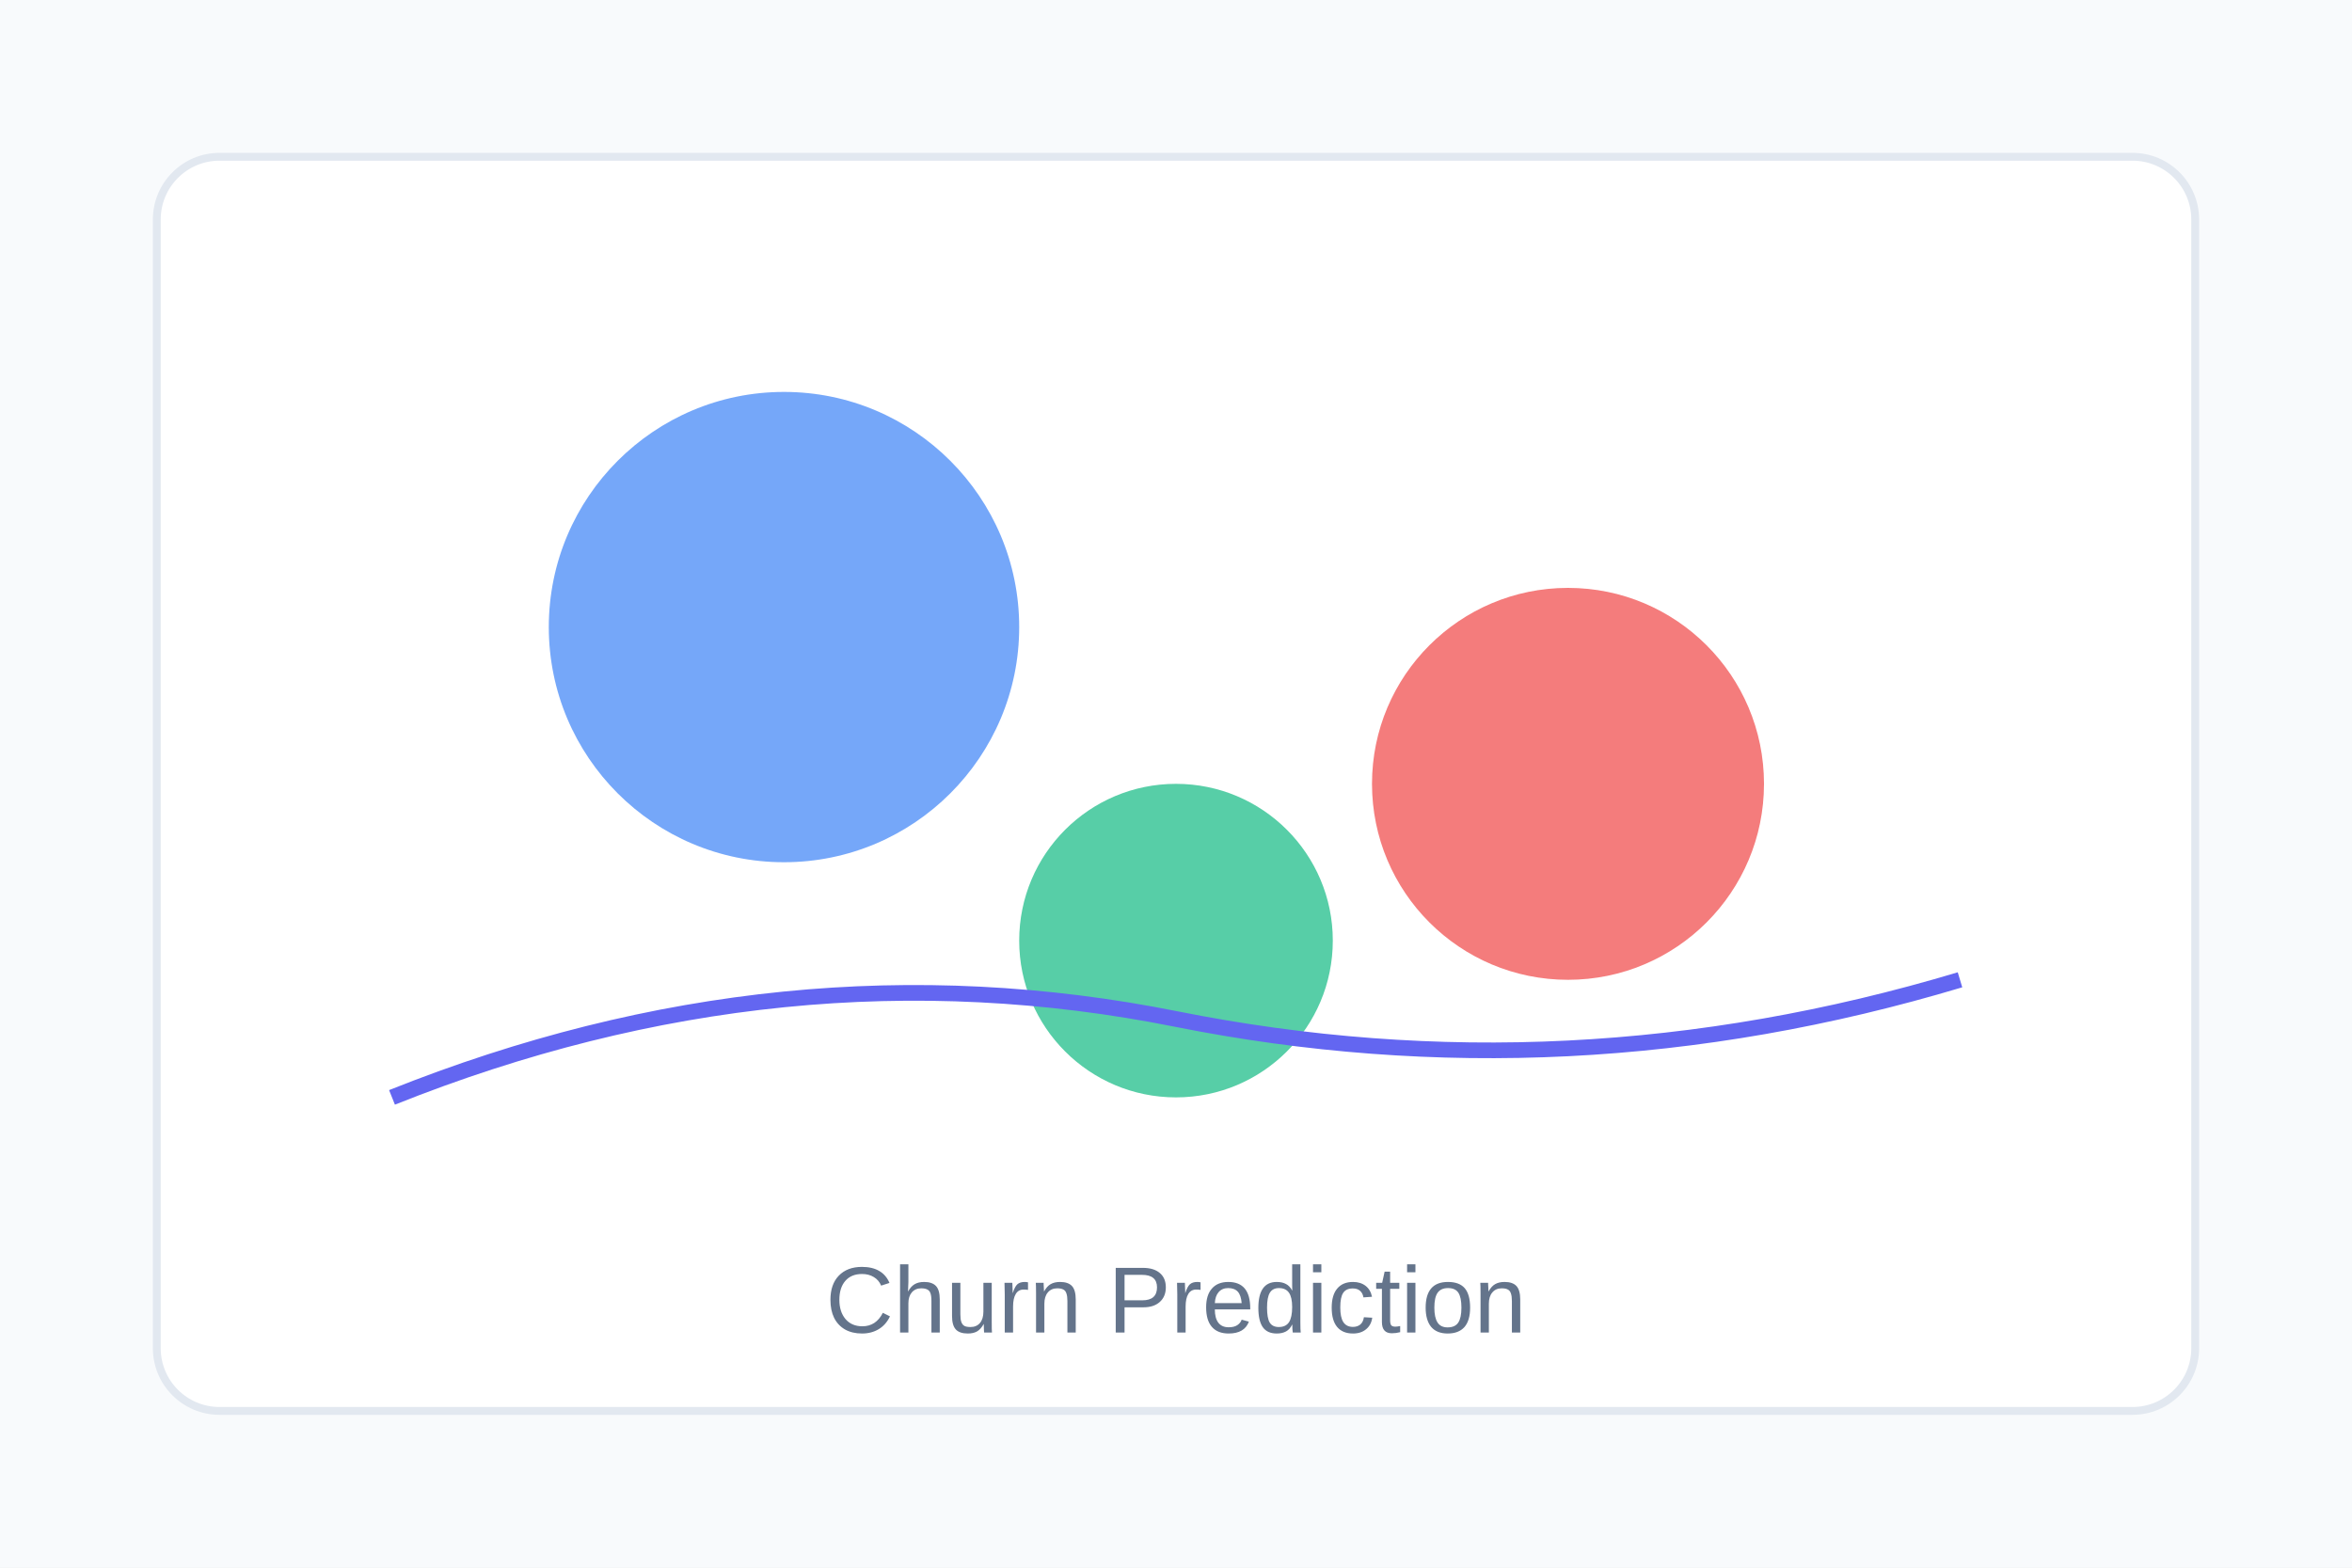
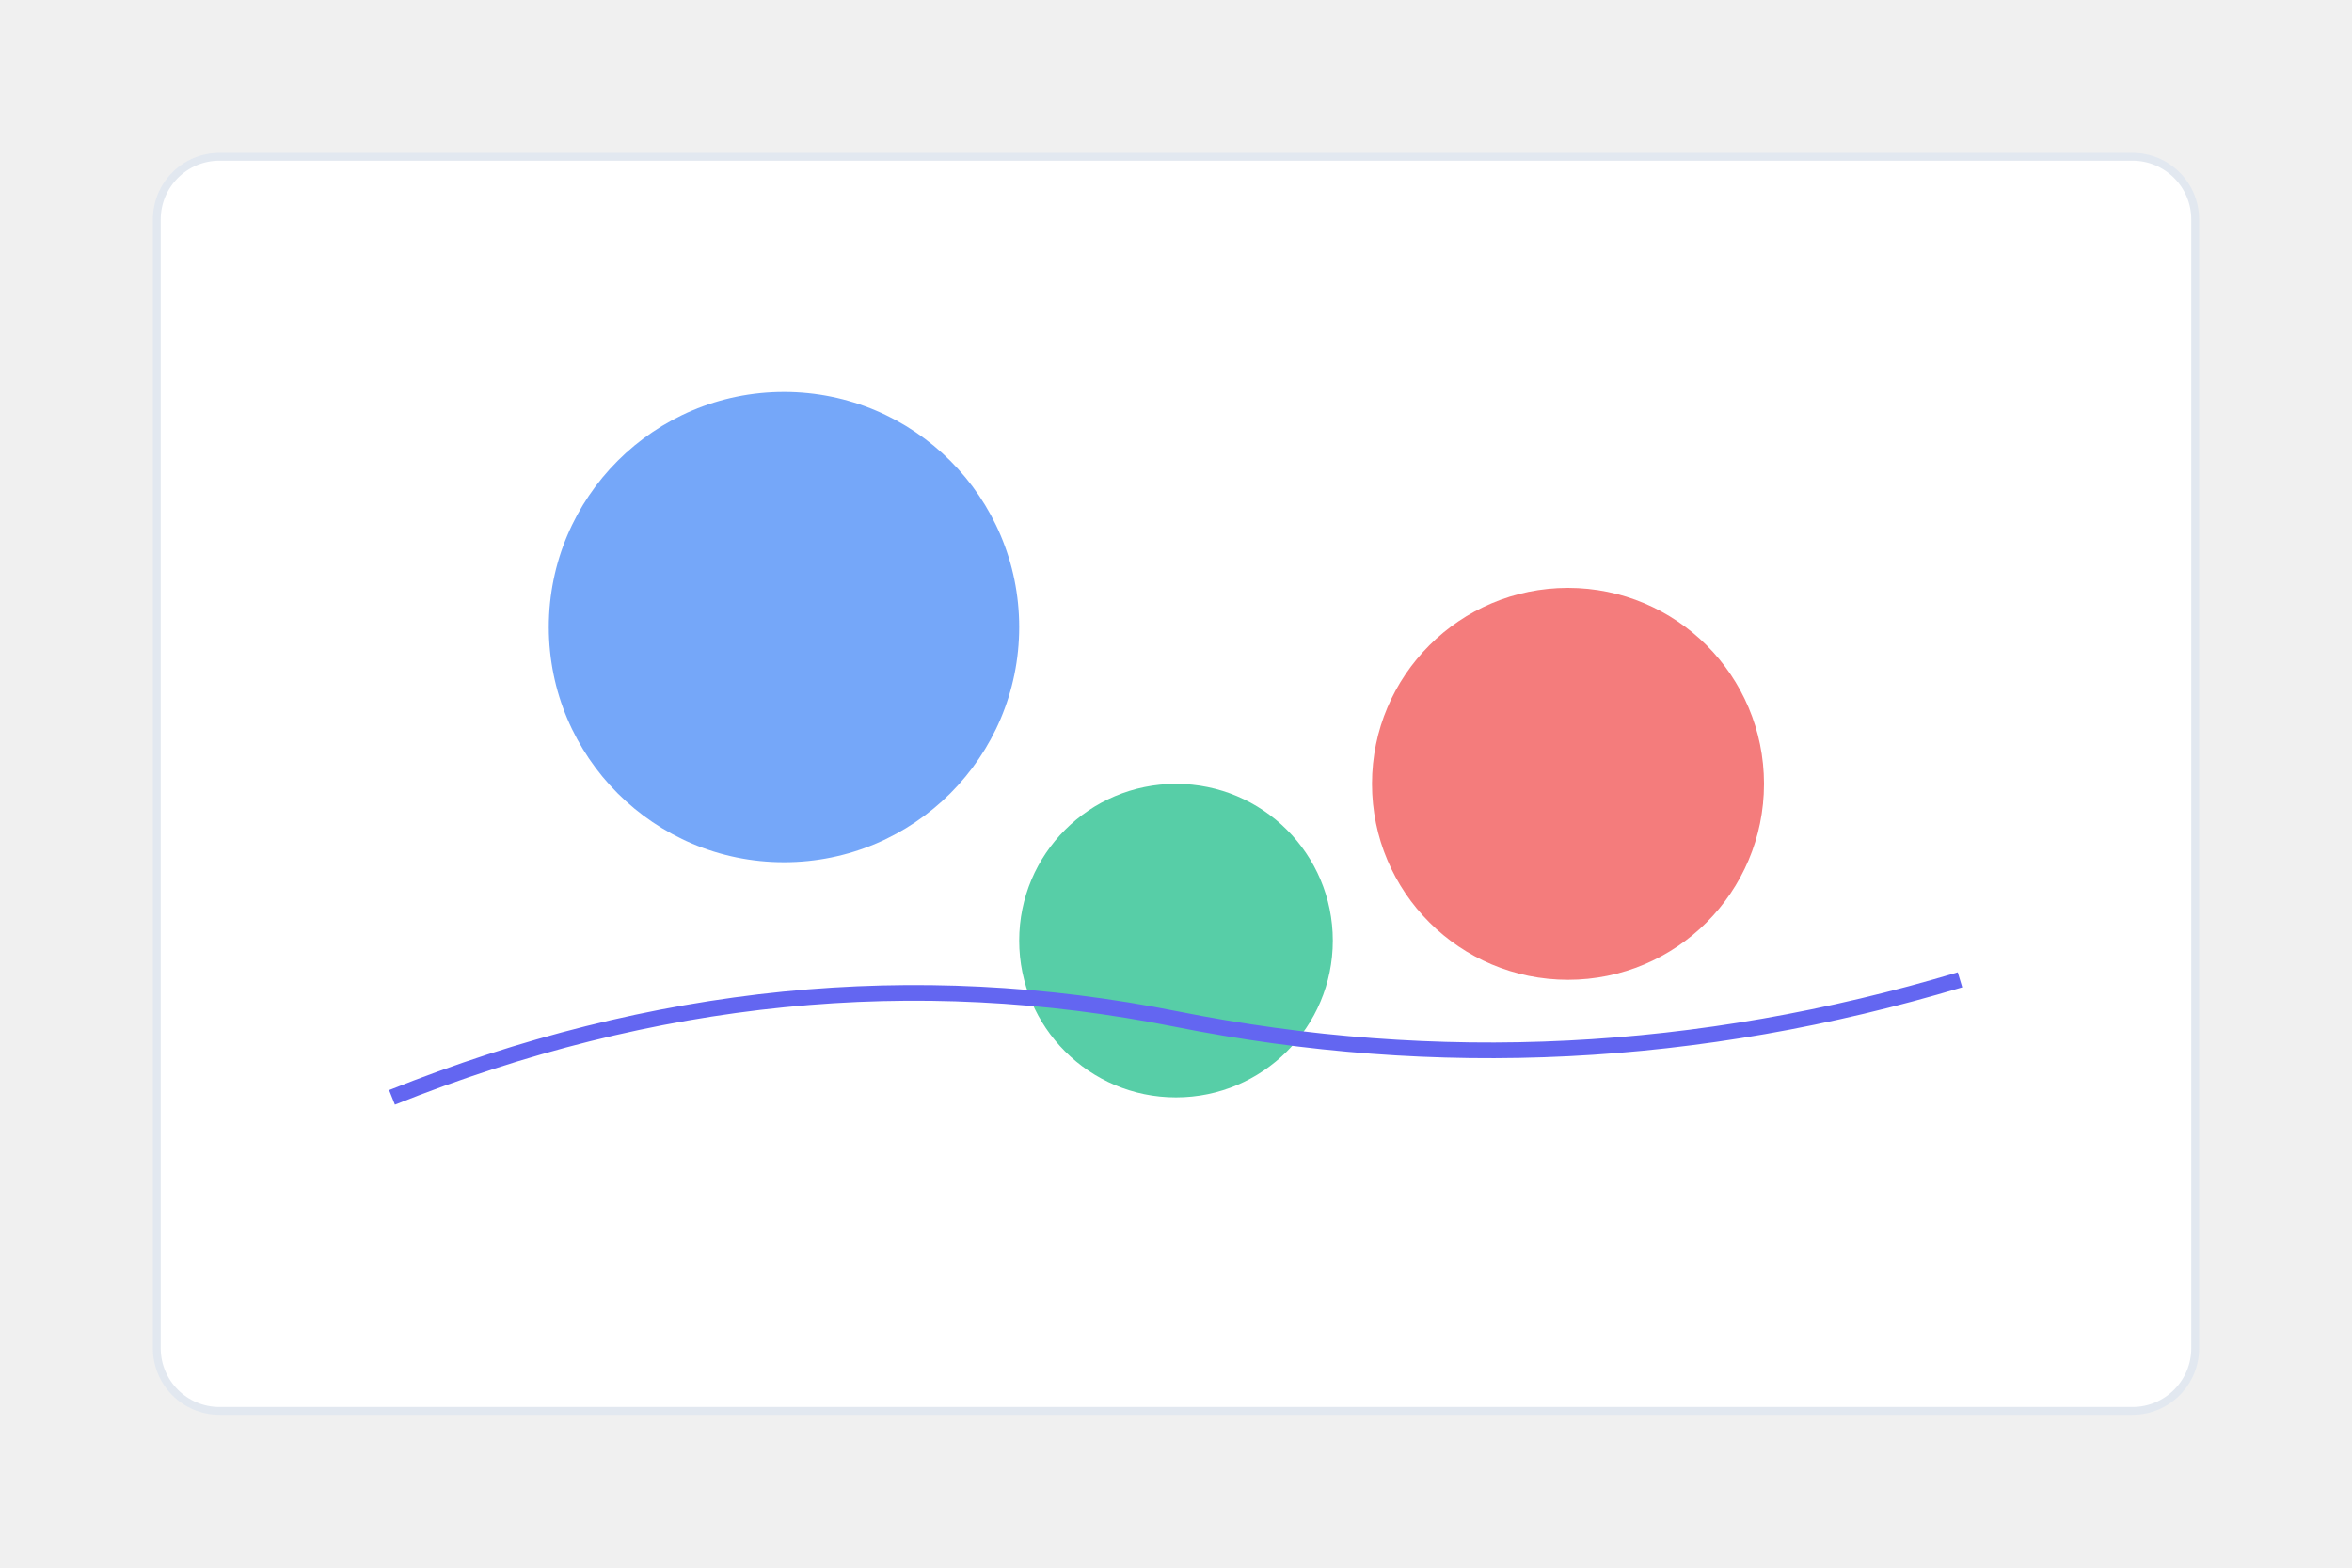
<svg xmlns="http://www.w3.org/2000/svg" width="300" height="200" viewBox="0 0 300 200" fill="none">
-   <rect width="300" height="200" fill="#f8fafc" />
  <rect x="20" y="20" width="260" height="160" rx="8" fill="white" stroke="#e2e8f0" />
  <circle cx="100" cy="80" r="30" fill="#3b82f6" opacity="0.7" />
  <circle cx="200" cy="100" r="25" fill="#ef4444" opacity="0.7" />
  <circle cx="150" cy="120" r="20" fill="#10b981" opacity="0.7" />
  <path d="M50 140 Q100 120 150 130 T250 125" stroke="#6366f1" stroke-width="2" fill="none" />
-   <text x="150" y="170" text-anchor="middle" fill="#64748b" font-family="Arial" font-size="12">Churn Prediction</text>
</svg>
